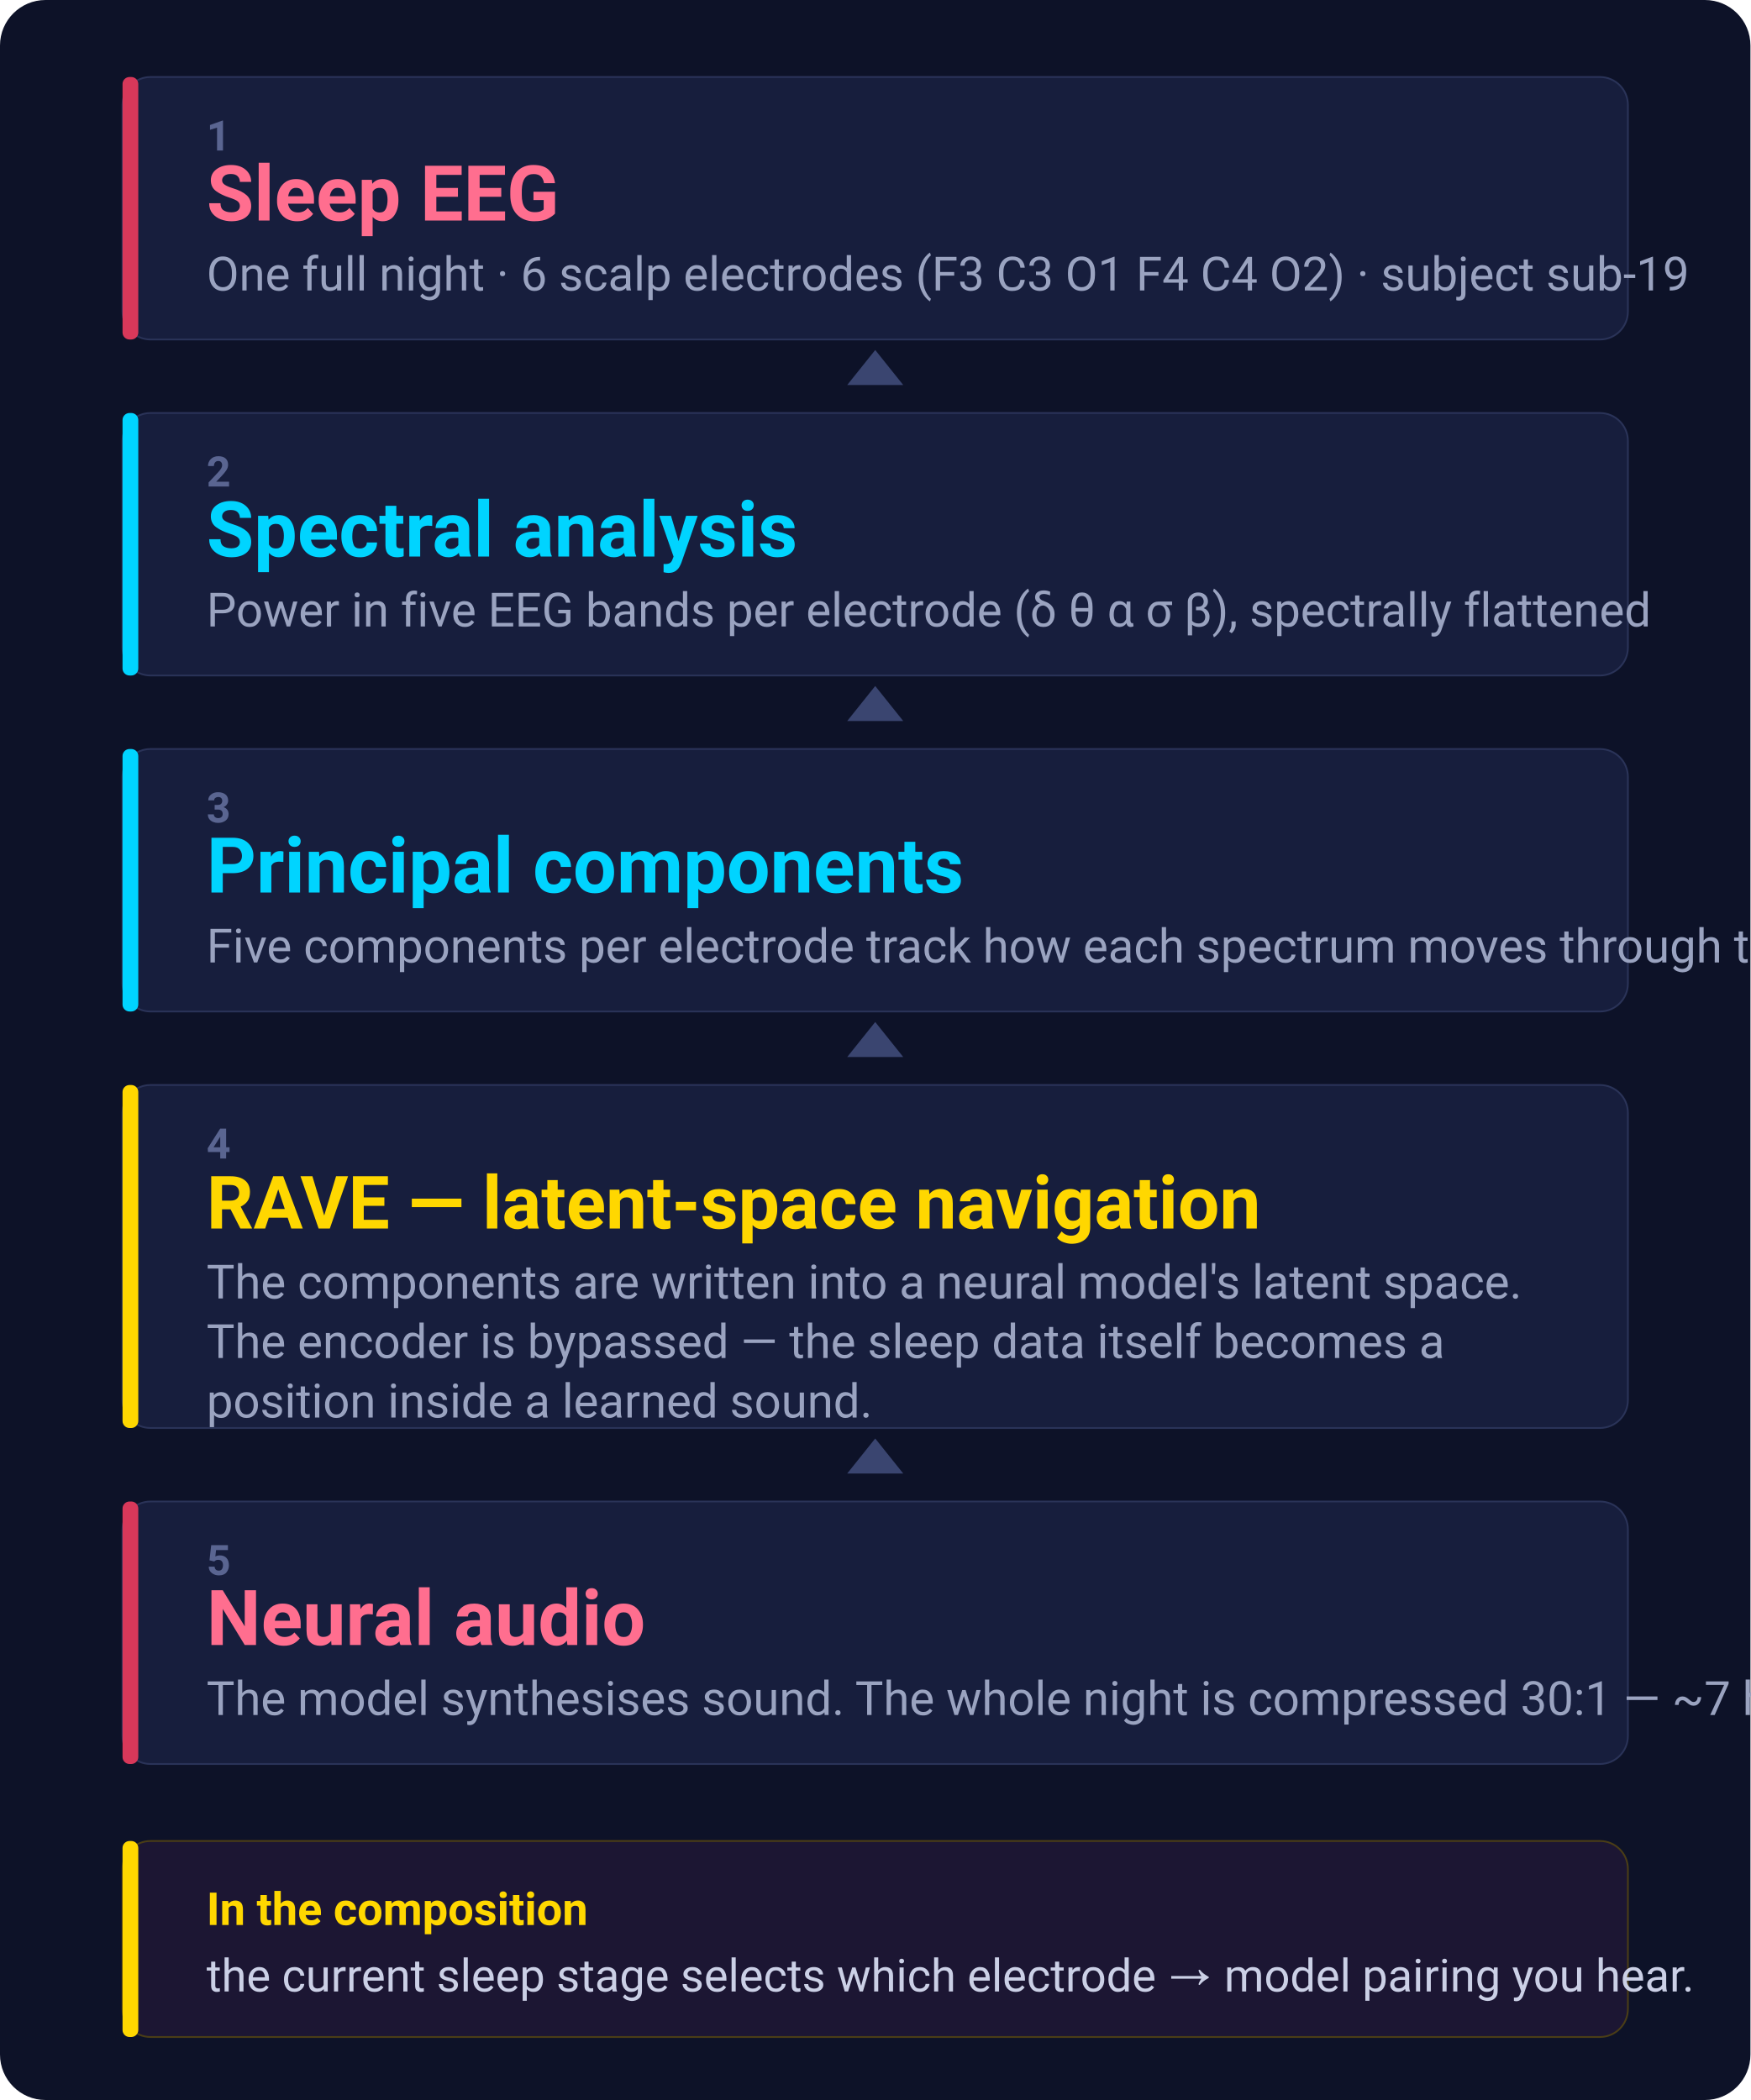
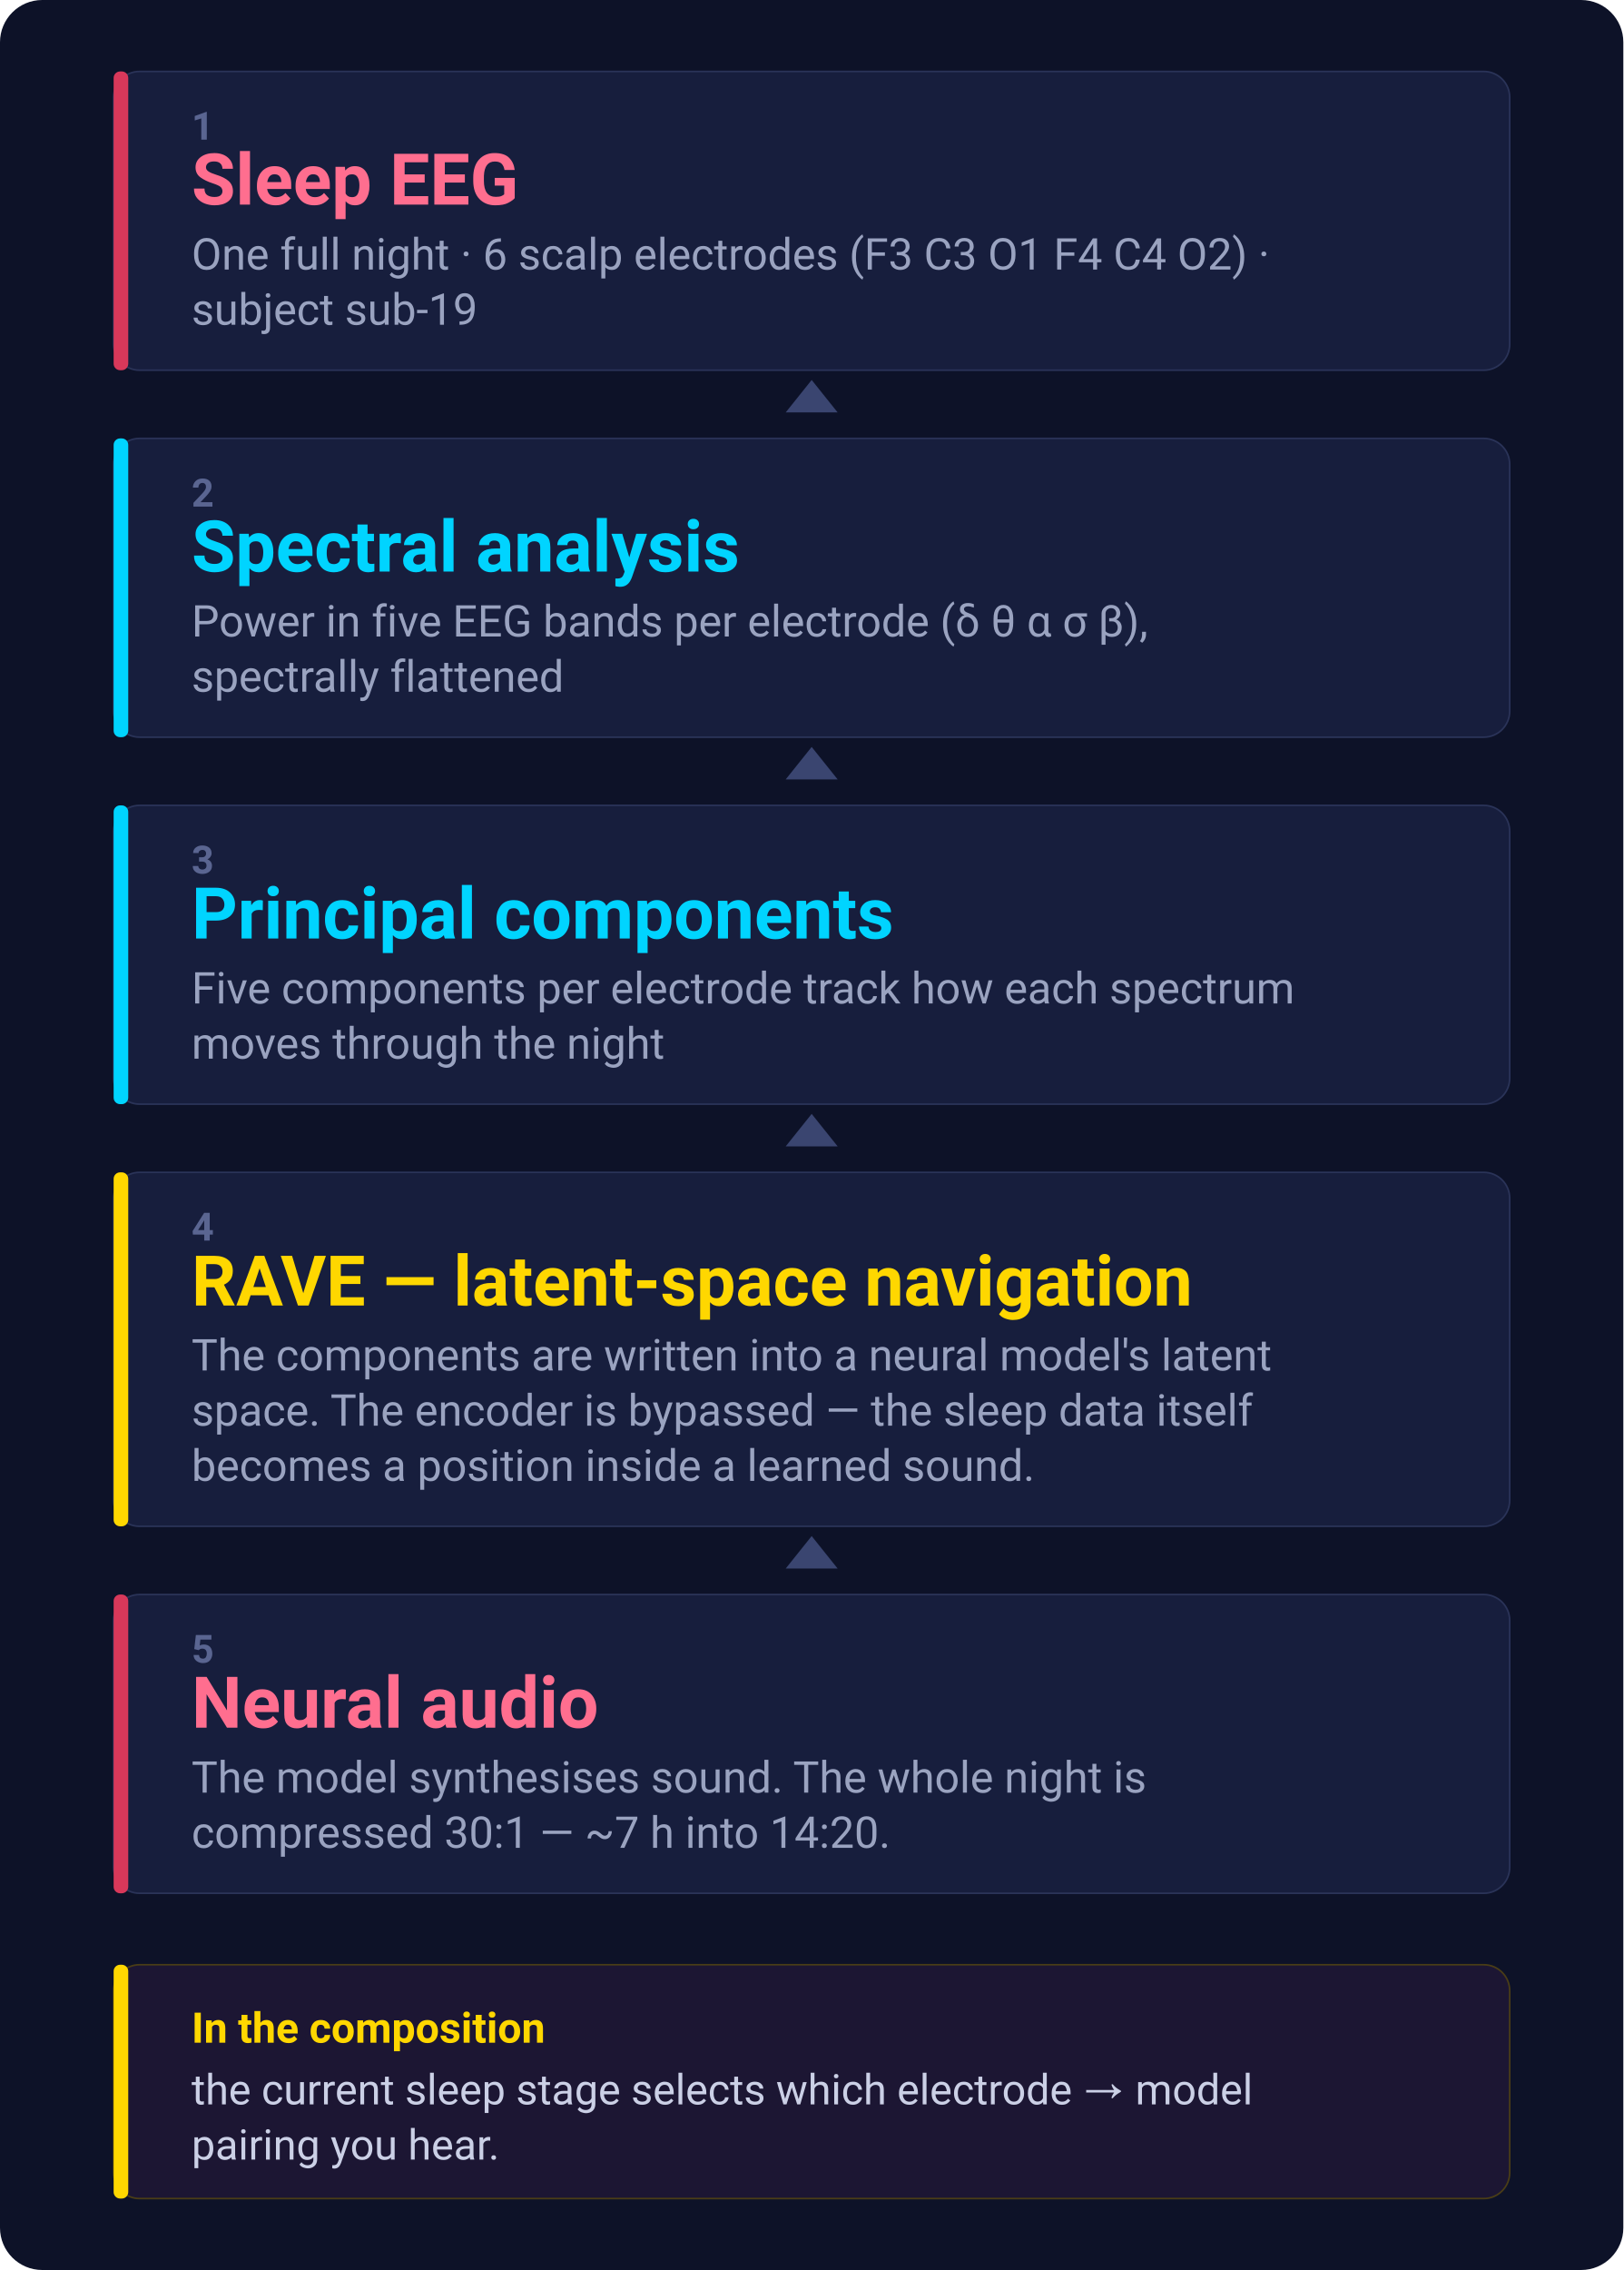
- <svg xmlns="http://www.w3.org/2000/svg" viewBox="0 0 1000 1200" width="1000" height="1200" font-family="-apple-system,BlinkMacSystemFont,'Segoe UI',Roboto,Helvetica,Arial,sans-serif" role="img" aria-label="How it works: five-stage pipeline turning one night of sleep EEG into neural audio.">
+ <svg xmlns="http://www.w3.org/2000/svg" viewBox="0 0 1000 1398" width="1000" height="1398" font-family="-apple-system,BlinkMacSystemFont,'Segoe UI',Roboto,Helvetica,Arial,sans-serif" role="img" aria-label="How it works: five-stage pipeline turning one night of sleep EEG into neural audio.">
  <defs>
    <style>
      .title{font-weight:700}
      .desc{fill:#9aa3c0}
      .step{font-weight:700;fill:#5a6591;letter-spacing:.05em}
    </style>
  </defs>
-   <rect x="0" y="0" width="1000" height="1200" rx="26" fill="#0d1228" />
+   <rect x="0" y="0" width="1000" height="1398" rx="26" fill="#0d1228" />
  <g>
-     <rect x="70" y="44" width="860" height="150" rx="16" fill="#171e3d" stroke="#2a3358" />
-     <rect x="70" y="44" width="9" height="150" rx="4" fill="#D8385A" />
+     <rect x="70" y="44" width="860" height="184" rx="16" fill="#171e3d" stroke="#2a3358" />
+     <rect x="70" y="44" width="9" height="184" rx="4" fill="#D8385A" />
    <text x="118" y="86" class="step" font-size="24">1</text>
    <text x="118" y="126" class="title" font-size="44" fill="#FF6E8F">Sleep EEG</text>
-     <text x="118" y="166" class="desc" font-size="27">One full night · 6 scalp electrodes (F3 C3 O1 F4 C4 O2) · subject sub-19</text>
+     <text x="118" y="166" class="desc" font-size="27">One full night · 6 scalp electrodes (F3 C3 O1 F4 C4 O2) ·</text>
+     <text x="118" y="200" class="desc" font-size="27">subject sub-19</text>
  </g>
-   <path d="M500 200 l16 20 l-32 0 z" fill="#3a4570" />
+   <path d="M500 234 l16 20 l-32 0 z" fill="#3a4570" />
  <g>
-     <rect x="70" y="236" width="860" height="150" rx="16" fill="#171e3d" stroke="#2a3358" />
-     <rect x="70" y="236" width="9" height="150" rx="4" fill="#00D4FF" />
-     <text x="118" y="278" class="step" font-size="24">2</text>
-     <text x="118" y="318" class="title" font-size="44" fill="#00D4FF">Spectral analysis</text>
-     <text x="118" y="358" class="desc" font-size="27">Power in five EEG bands per electrode (δ θ α σ β), spectrally flattened</text>
+     <rect x="70" y="270" width="860" height="184" rx="16" fill="#171e3d" stroke="#2a3358" />
+     <rect x="70" y="270" width="9" height="184" rx="4" fill="#00D4FF" />
+     <text x="118" y="312" class="step" font-size="24">2</text>
+     <text x="118" y="352" class="title" font-size="44" fill="#00D4FF">Spectral analysis</text>
+     <text x="118" y="392" class="desc" font-size="27">Power in five EEG bands per electrode (δ θ α σ β),</text>
+     <text x="118" y="426" class="desc" font-size="27">spectrally flattened</text>
  </g>
-   <path d="M500 392 l16 20 l-32 0 z" fill="#3a4570" />
+   <path d="M500 460 l16 20 l-32 0 z" fill="#3a4570" />
  <g>
-     <rect x="70" y="428" width="860" height="150" rx="16" fill="#171e3d" stroke="#2a3358" />
-     <rect x="70" y="428" width="9" height="150" rx="4" fill="#00D4FF" />
-     <text x="118" y="470" class="step" font-size="24">3</text>
-     <text x="118" y="510" class="title" font-size="44" fill="#00D4FF">Principal components</text>
-     <text x="118" y="550" class="desc" font-size="27">Five components per electrode track how each spectrum moves through the night</text>
+     <rect x="70" y="496" width="860" height="184" rx="16" fill="#171e3d" stroke="#2a3358" />
+     <rect x="70" y="496" width="9" height="184" rx="4" fill="#00D4FF" />
+     <text x="118" y="538" class="step" font-size="24">3</text>
+     <text x="118" y="578" class="title" font-size="44" fill="#00D4FF">Principal components</text>
+     <text x="118" y="618" class="desc" font-size="27">Five components per electrode track how each spectrum</text>
+     <text x="118" y="652" class="desc" font-size="27">moves through the night</text>
  </g>
-   <path d="M500 584 l16 20 l-32 0 z" fill="#3a4570" />
+   <path d="M500 686 l16 20 l-32 0 z" fill="#3a4570" />
  <g>
-     <rect x="70" y="620" width="860" height="196" rx="16" fill="#171e3d" stroke="#2a3358" />
-     <rect x="70" y="620" width="9" height="196" rx="4" fill="#FFD700" />
-     <text x="118" y="662" class="step" font-size="24">4</text>
-     <text x="118" y="702" class="title" font-size="42" fill="#FFD700">RAVE — latent-space navigation</text>
-     <text x="118" y="742" class="desc" font-size="27">The components are written into a neural model's latent space.</text>
-     <text x="118" y="776" class="desc" font-size="27">The encoder is bypassed — the sleep data itself becomes a</text>
-     <text x="118" y="810" class="desc" font-size="27">position inside a learned sound.</text>
+     <rect x="70" y="722" width="860" height="218" rx="16" fill="#171e3d" stroke="#2a3358" />
+     <rect x="70" y="722" width="9" height="218" rx="4" fill="#FFD700" />
+     <text x="118" y="764" class="step" font-size="24">4</text>
+     <text x="118" y="804" class="title" font-size="43" fill="#FFD700">RAVE — latent-space navigation</text>
+     <text x="118" y="844" class="desc" font-size="27">The components are written into a neural model's latent</text>
+     <text x="118" y="878" class="desc" font-size="27">space. The encoder is bypassed — the sleep data itself</text>
+     <text x="118" y="912" class="desc" font-size="27">becomes a position inside a learned sound.</text>
  </g>
-   <path d="M500 822 l16 20 l-32 0 z" fill="#3a4570" />
+   <path d="M500 946 l16 20 l-32 0 z" fill="#3a4570" />
  <g>
-     <rect x="70" y="858" width="860" height="150" rx="16" fill="#171e3d" stroke="#2a3358" />
-     <rect x="70" y="858" width="9" height="150" rx="4" fill="#D8385A" />
-     <text x="118" y="900" class="step" font-size="24">5</text>
-     <text x="118" y="940" class="title" font-size="44" fill="#FF6E8F">Neural audio</text>
-     <text x="118" y="980" class="desc" font-size="27">The model synthesises sound. The whole night is compressed 30:1 — ~7 h into 14:20.</text>
+     <rect x="70" y="982" width="860" height="184" rx="16" fill="#171e3d" stroke="#2a3358" />
+     <rect x="70" y="982" width="9" height="184" rx="4" fill="#D8385A" />
+     <text x="118" y="1024" class="step" font-size="24">5</text>
+     <text x="118" y="1064" class="title" font-size="44" fill="#FF6E8F">Neural audio</text>
+     <text x="118" y="1104" class="desc" font-size="27">The model synthesises sound. The whole night is</text>
+     <text x="118" y="1138" class="desc" font-size="27">compressed 30:1 — ~7 h into 14:20.</text>
  </g>
-   <rect x="70" y="1052" width="860" height="112" rx="16" fill="#1c1633" stroke="#4a3d16" />
-   <rect x="70" y="1052" width="9" height="112" rx="4" fill="#FFD700" />
-   <text x="118" y="1100" font-size="26" font-weight="700" fill="#FFD700">In the composition</text>
-   <text x="118" y="1138" font-size="26" fill="#cbd0e6">the current sleep stage selects which electrode → model pairing you hear.</text>
+   <rect x="70" y="1210" width="860" height="144" rx="16" fill="#1c1633" stroke="#4a3d16" />
+   <rect x="70" y="1210" width="9" height="144" rx="4" fill="#FFD700" />
+   <text x="118" y="1258" font-size="26" font-weight="700" fill="#FFD700">In the composition</text>
+   <text x="118" y="1296" font-size="26" fill="#cbd0e6">the current sleep stage selects which electrode → model</text>
+   <text x="118" y="1330" font-size="26" fill="#cbd0e6">pairing you hear.</text>
</svg>
